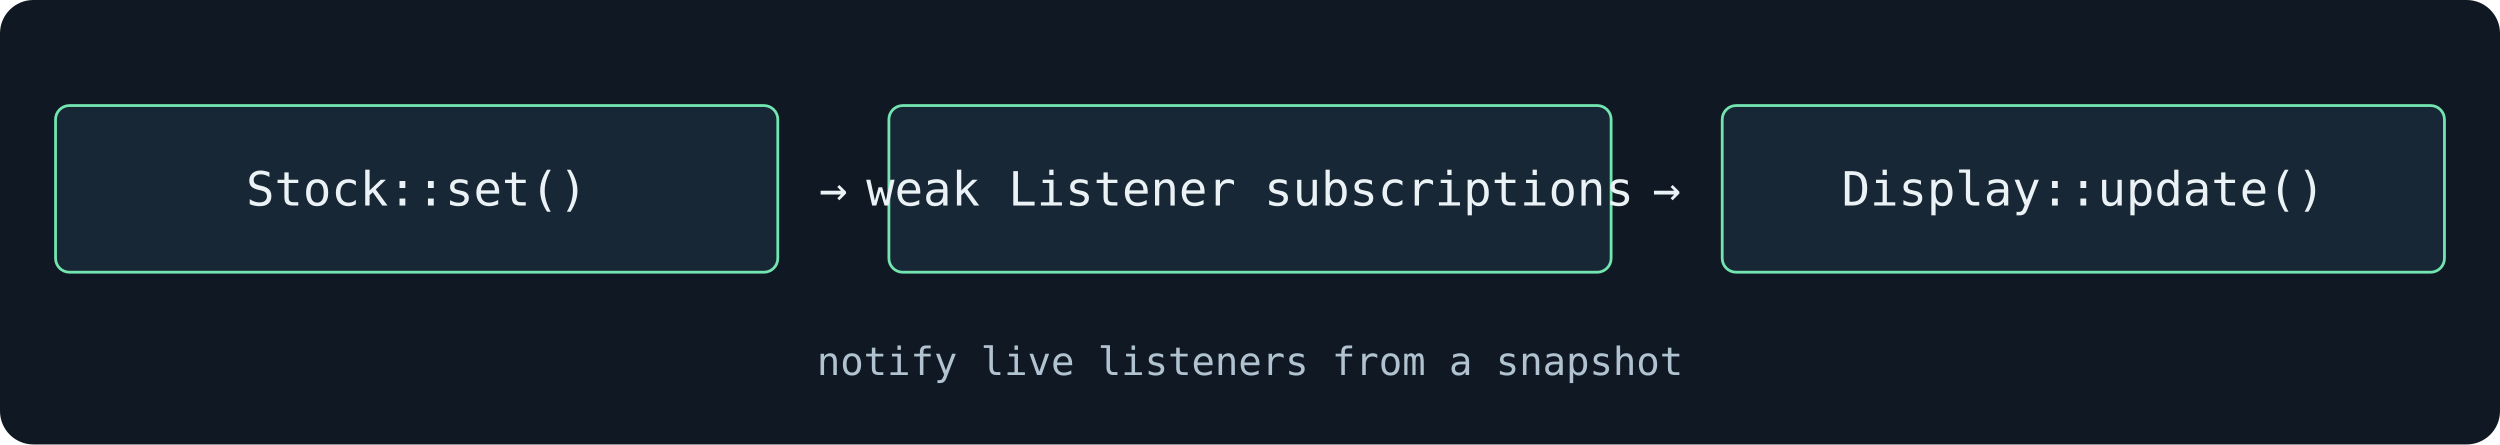
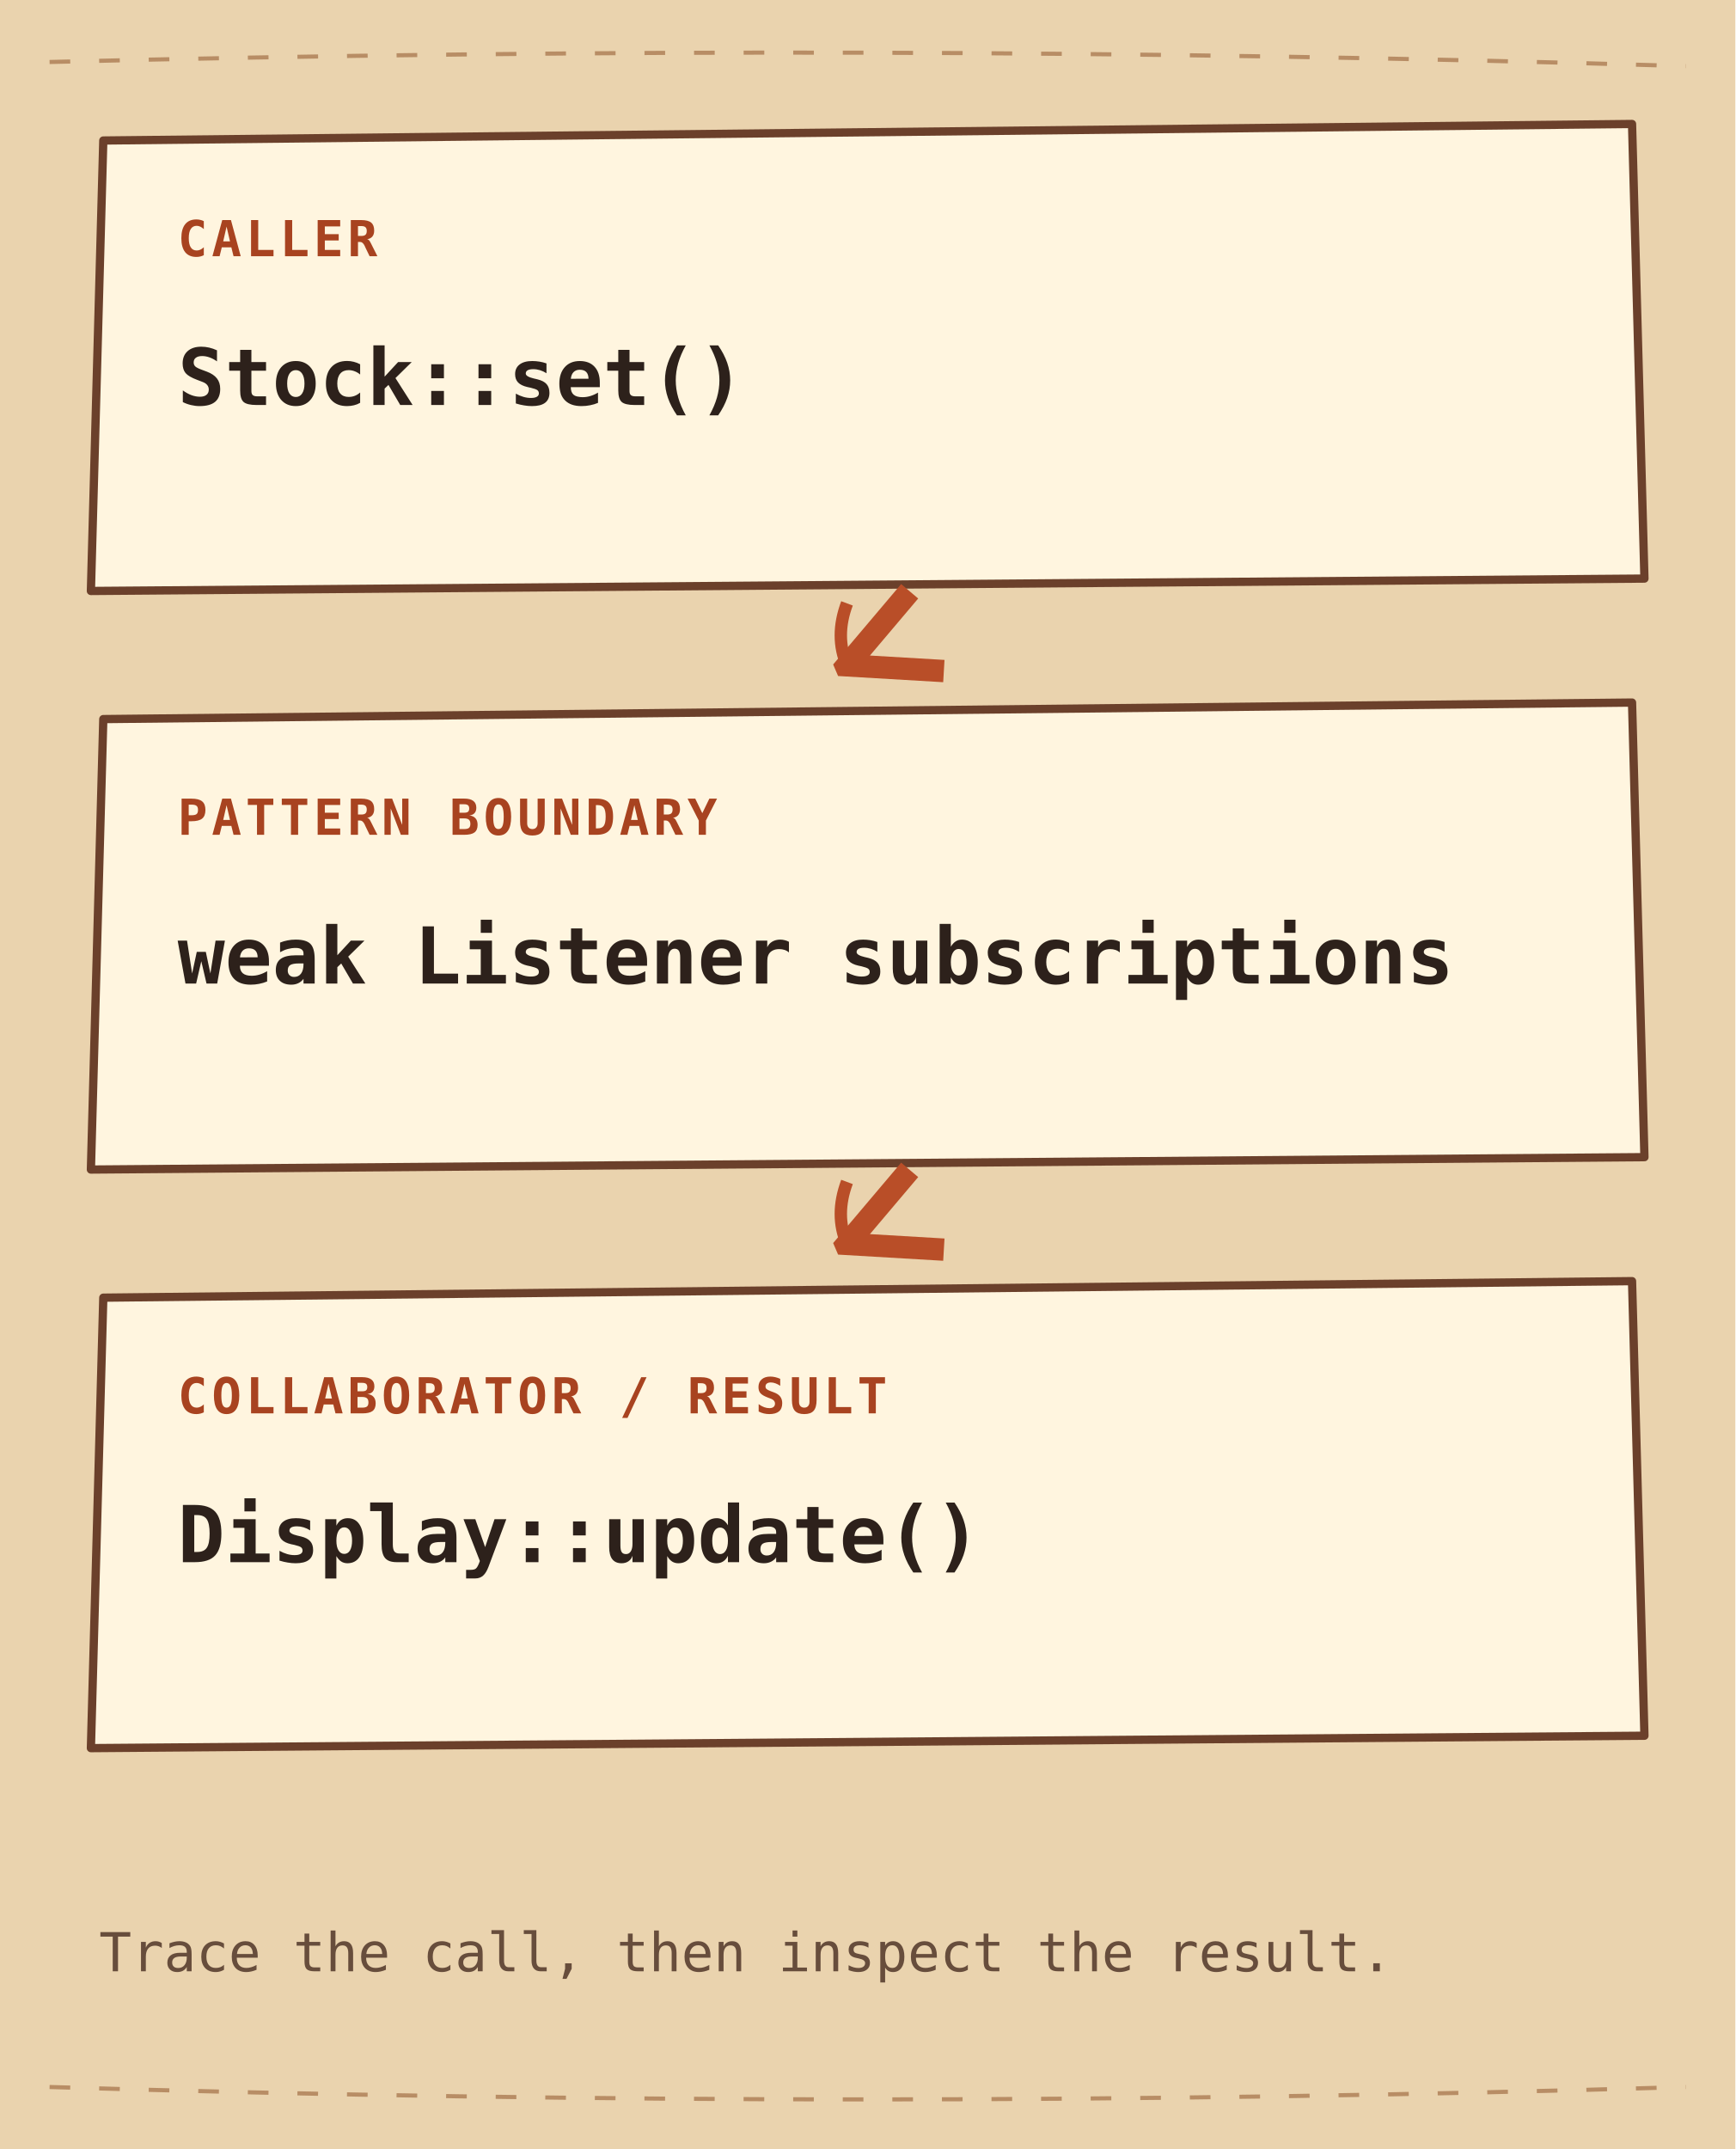
- <svg xmlns="http://www.w3.org/2000/svg" viewBox="0 0 900 160" role="img" aria-labelledby="title desc">
-   <rect width="900" height="160" rx="12" fill="#101923" />
-   <g font-family="monospace" font-size="17" text-anchor="middle" fill="#eaf2f5">
-     <rect x="20" y="38" width="260" height="60" rx="5" fill="#182735" stroke="#73e5b0" />
-     <text x="150" y="74">Stock::set()</text>
-     <rect x="320" y="38" width="260" height="60" rx="5" fill="#182735" stroke="#73e5b0" />
-     <text x="450" y="74">weak Listener subscriptions</text>
-     <rect x="620" y="38" width="260" height="60" rx="5" fill="#182735" stroke="#73e5b0" />
-     <text x="750" y="74">Display::update()</text>
-     <text x="300" y="74">→</text>
-     <text x="600" y="74">→</text>
-     <text x="450" y="135" font-size="14" fill="#b1c2d0">notify live listeners from a snapshot</text>
-   </g>
+ <svg xmlns="http://www.w3.org/2000/svg" viewBox="0 0 420 520" role="img" aria-labelledby="title desc">
+   <defs>
+     <marker id="arrow" markerWidth="9" markerHeight="9" refX="4.5" refY="8" orient="auto">
+       <path d="M1 1 L4.5 8 L8 1" fill="none" stroke="#b94e28" stroke-width="1.8" />
+     </marker>
+   </defs>
+   <style>.role{font:700 12px ui-monospace,monospace;letter-spacing:1px;fill:#a84320}.name{font:600 19px ui-monospace,monospace;fill:#2d211b}.note{font:13px ui-monospace,monospace;fill:#674d3c}</style>
+   <rect width="420" height="520" fill="#ead3ae" />
+   <path d="M12 15 Q210 10 408 16 M12 505 Q210 511 408 505" fill="none" stroke="#b88d65" stroke-width="1" stroke-dasharray="5 7" />
+   <path d="M25 34 L395 30 L398 140 L22 143 Z" fill="#fff5df" stroke="#6b402b" stroke-width="2" stroke-linejoin="round" />
+   <text x="43" y="62" class="role">CALLER</text>
+   <text x="43" y="98" class="name">Stock::set()</text>
+   <path d="M205 146 q-3 8 0 15" fill="none" stroke="#b94e28" stroke-width="3" marker-end="url(#arrow)" />
+   <path d="M25 174 L395 170 L398 280 L22 283 Z" fill="#fff5df" stroke="#6b402b" stroke-width="2" stroke-linejoin="round" />
+   <text x="43" y="202" class="role">PATTERN BOUNDARY</text>
+   <text x="43" y="238" class="name">weak Listener subscriptions</text>
+   <path d="M205 286 q-3 8 0 15" fill="none" stroke="#b94e28" stroke-width="3" marker-end="url(#arrow)" />
+   <path d="M25 314 L395 310 L398 420 L22 423 Z" fill="#fff5df" stroke="#6b402b" stroke-width="2" stroke-linejoin="round" />
+   <text x="43" y="342" class="role">COLLABORATOR / RESULT</text>
+   <text x="43" y="378" class="name">Display::update()</text>
+   <text x="24" y="477" class="note">Trace the call, then inspect the result.</text>
</svg>
